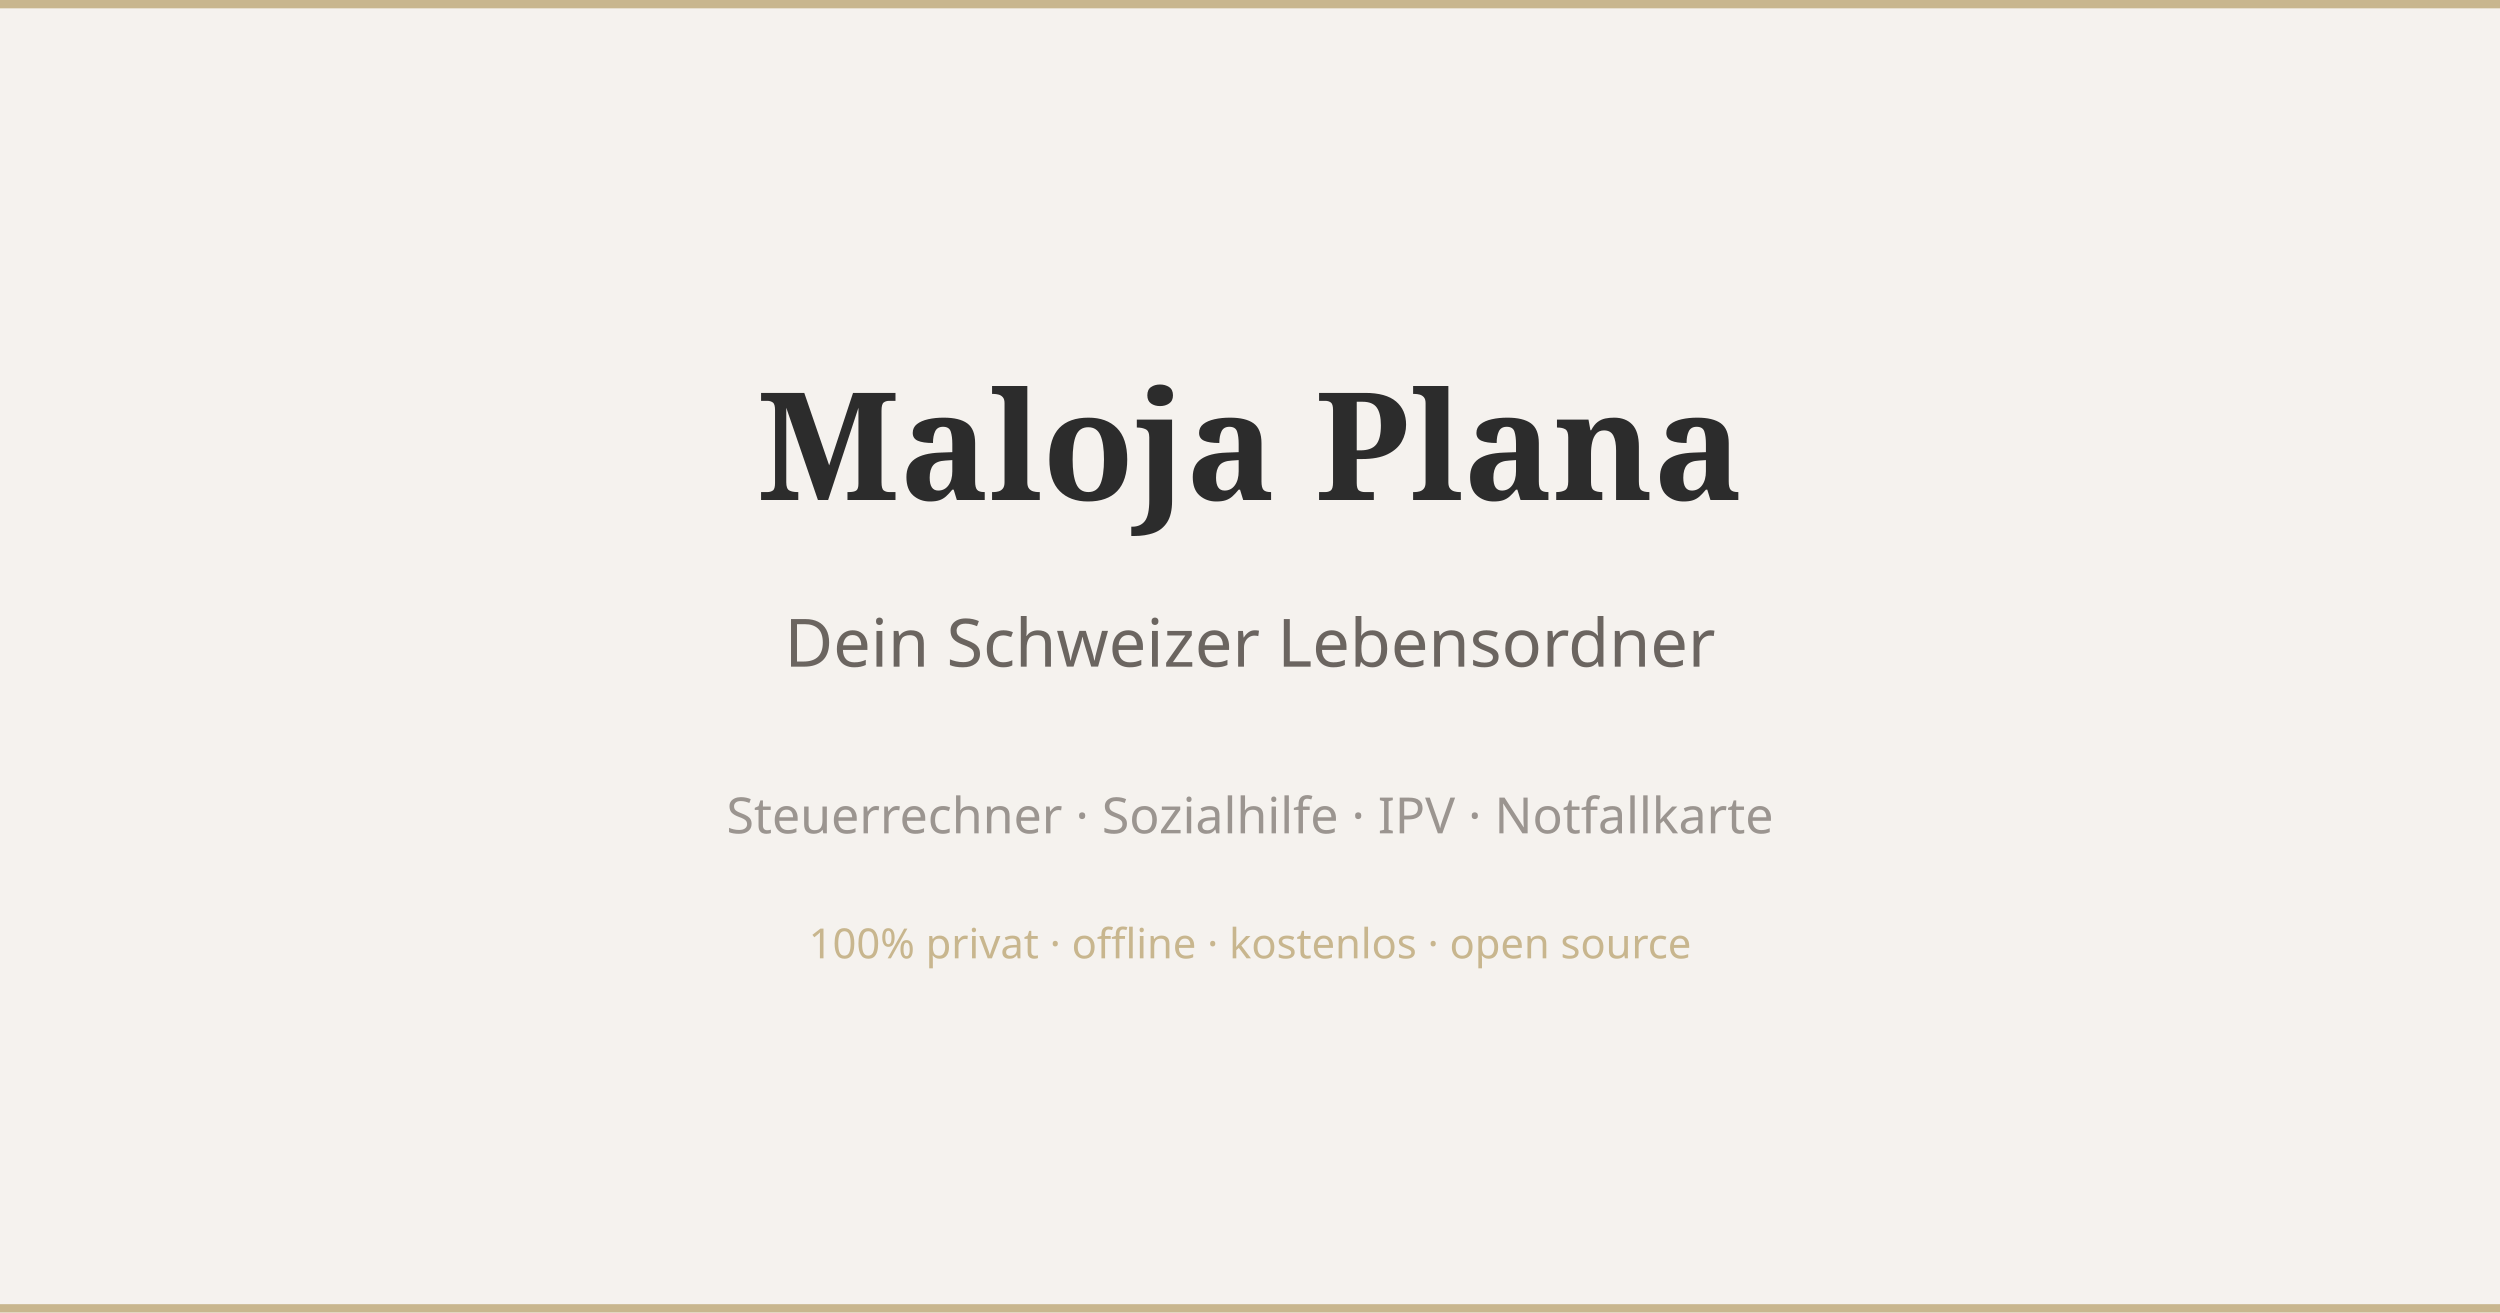
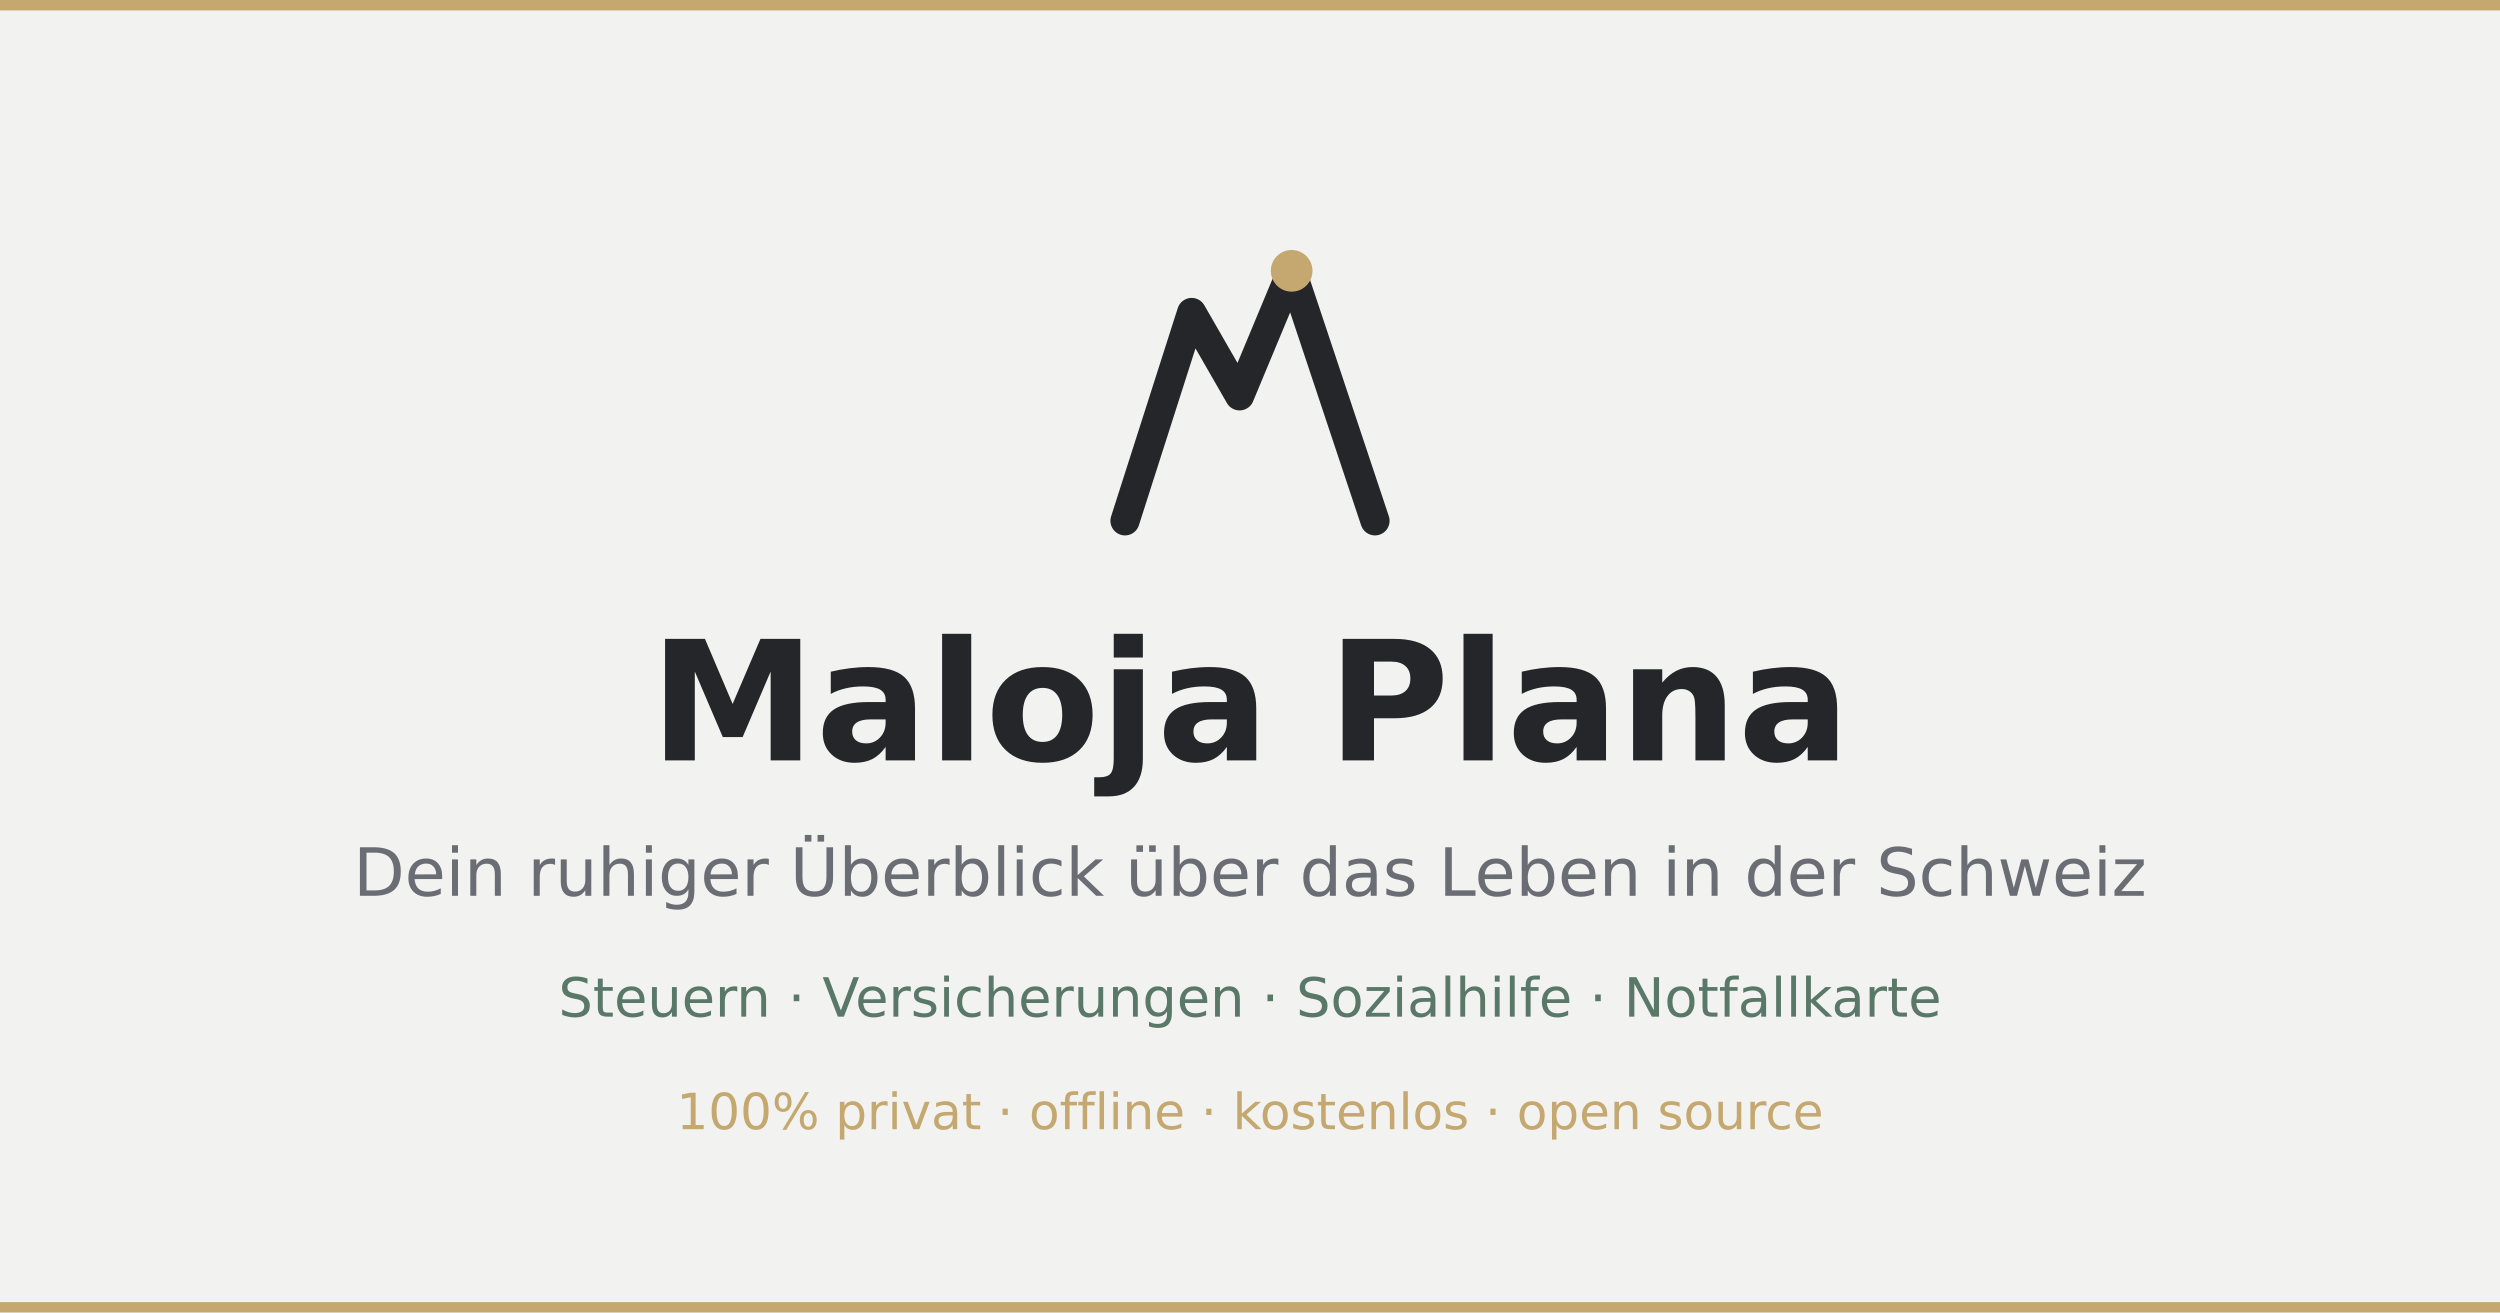
- <svg xmlns="http://www.w3.org/2000/svg" width="1200" height="630">
-   <rect width="1200" height="630" fill="#F5F2EE" />
-   <rect x="0" y="0" width="1200" height="4" fill="#C8B68E" />
-   <text x="600" y="240" text-anchor="middle" font-family="Georgia, serif" font-size="72" font-weight="bold" fill="#2C2C2C">Maloja Plana</text>
-   <text x="600" y="320" text-anchor="middle" font-family="system-ui, sans-serif" font-size="32" fill="#6B6560">Dein Schweizer Lebensordner</text>
-   <text x="600" y="400" text-anchor="middle" font-family="system-ui, sans-serif" font-size="24" fill="#9B9590">Steuerrechner · Sozialhilfe · IPV · Notfallkarte</text>
-   <text x="600" y="460" text-anchor="middle" font-family="system-ui, sans-serif" font-size="20" fill="#C8B68E">100% privat · offline · kostenlos · open source</text>
-   <rect x="0" y="626" width="1200" height="4" fill="#C8B68E" />
+ <svg xmlns="http://www.w3.org/2000/svg" width="1200" height="630" viewBox="0 0 1200 630">
+   <rect width="1200" height="630" fill="#F2F2F0" />
+   <rect x="0" y="0" width="1200" height="5" fill="#C4A870" />
+   <polyline points="540,250 572,150 595,190 620,130 660,250" fill="none" stroke="#24262A" stroke-width="14" stroke-linejoin="round" stroke-linecap="round" />
+   <circle cx="620" cy="130" r="10" fill="#C4A870" />
+   <text x="600" y="365" text-anchor="middle" font-family="'Hanken Grotesk', 'DejaVu Sans', sans-serif" font-size="80" font-weight="700" fill="#24262A">Maloja Plana</text>
+   <text x="600" y="430" text-anchor="middle" font-family="'DejaVu Sans', sans-serif" font-size="32" fill="#6A6E74">Dein ruhiger Überblick über das Leben in der Schweiz</text>
+   <text x="600" y="488" text-anchor="middle" font-family="'DejaVu Sans', sans-serif" font-size="26" fill="#5A7868">Steuern · Versicherungen · Sozialhilfe · Notfallkarte</text>
+   <text x="600" y="542" text-anchor="middle" font-family="'DejaVu Sans', sans-serif" font-size="24" fill="#C4A870">100% privat · offline · kostenlos · open source</text>
+   <rect x="0" y="625" width="1200" height="5" fill="#C4A870" />
</svg>
